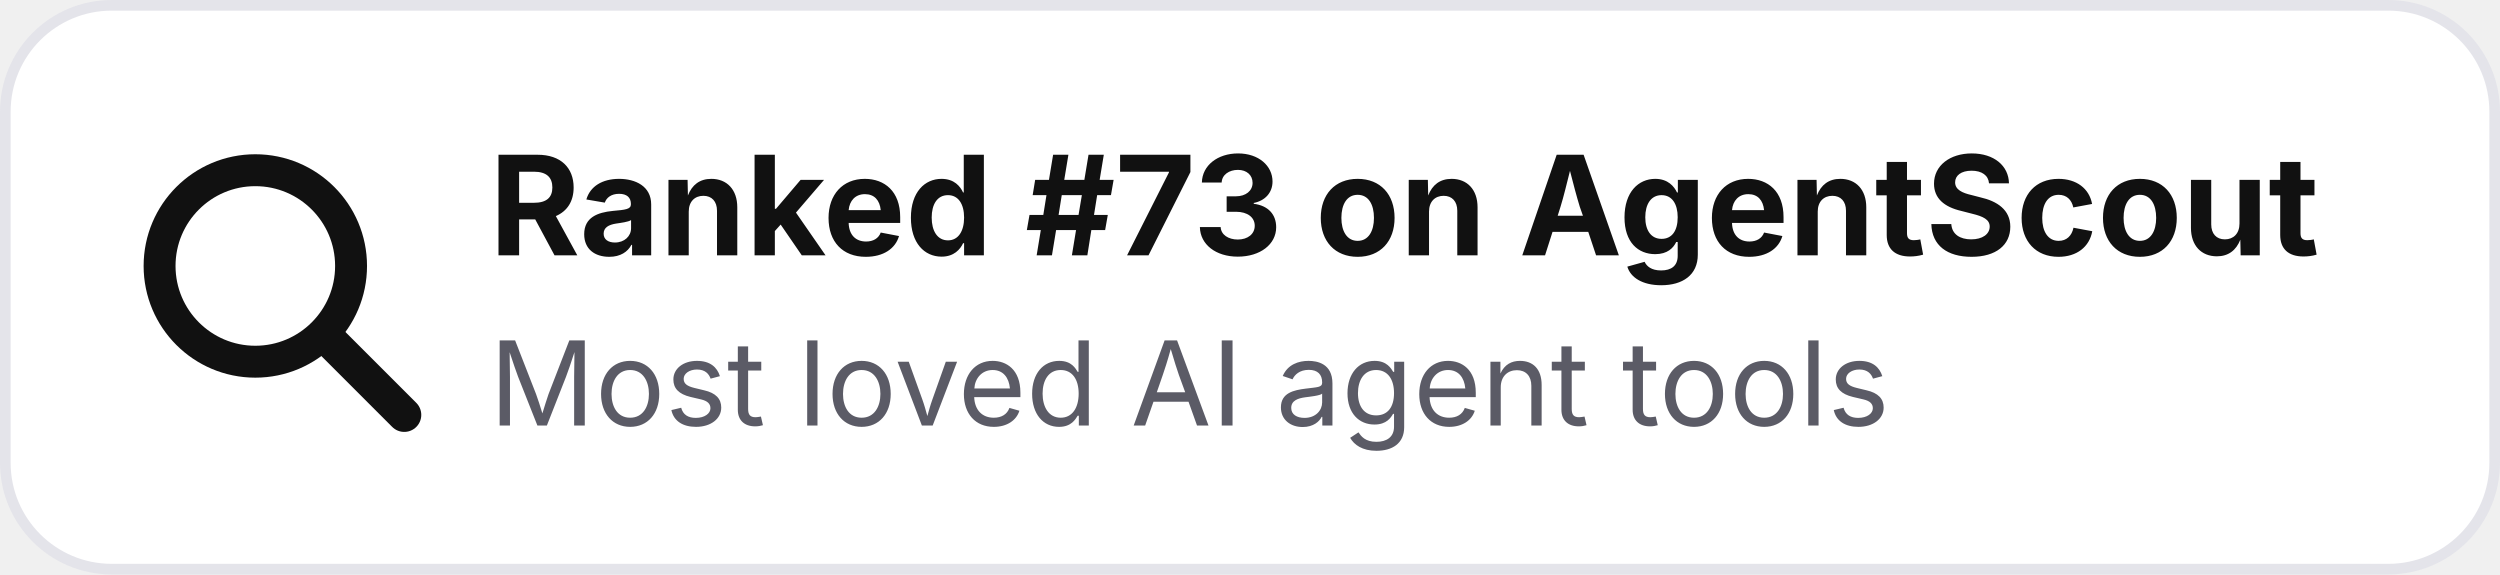
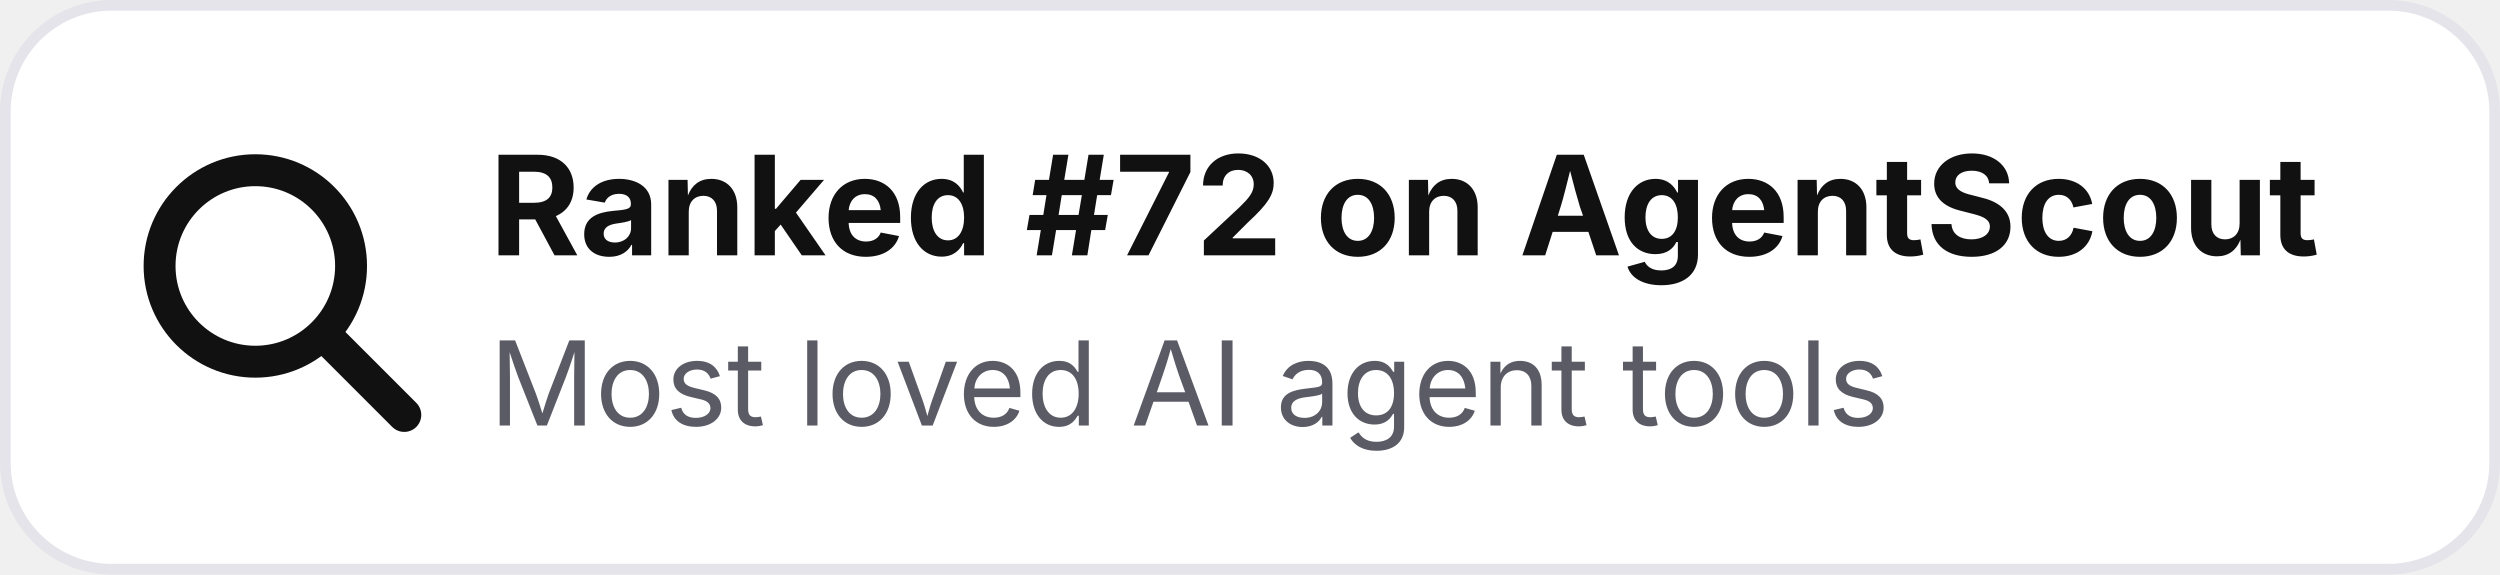
- <svg xmlns="http://www.w3.org/2000/svg" width="235" height="54" viewBox="0 0 235 54" role="img" aria-label="Ranked #73 on AgentScout">
+ <svg xmlns="http://www.w3.org/2000/svg" width="235" height="54" viewBox="0 0 235 54" role="img" aria-label="Ranked #72 on AgentScout">
  <rect x=".5" y=".5" width="234" height="53" rx="10" fill="#ffffff" stroke="#e4e4ea" />
  <circle cx="24" cy="25" r="9" fill="none" stroke="#111111" stroke-width="3" />
  <path d="M31 32l7 7" stroke="#111111" stroke-width="3.2" stroke-linecap="round" />
-   <text x="46" y="24" font-family="Inter,Segoe UI,Arial,sans-serif" font-size="13" font-weight="700" fill="#111111">Ranked #73 on AgentScout</text>
+   <text x="46" y="24" font-family="Inter,Segoe UI,Arial,sans-serif" font-size="13" font-weight="700" fill="#111111">Ranked #72 on AgentScout</text>
  <text x="46" y="40" font-family="Inter,Segoe UI,Arial,sans-serif" font-size="11" fill="#5b5b66">Most loved AI agent tools</text>
</svg>
